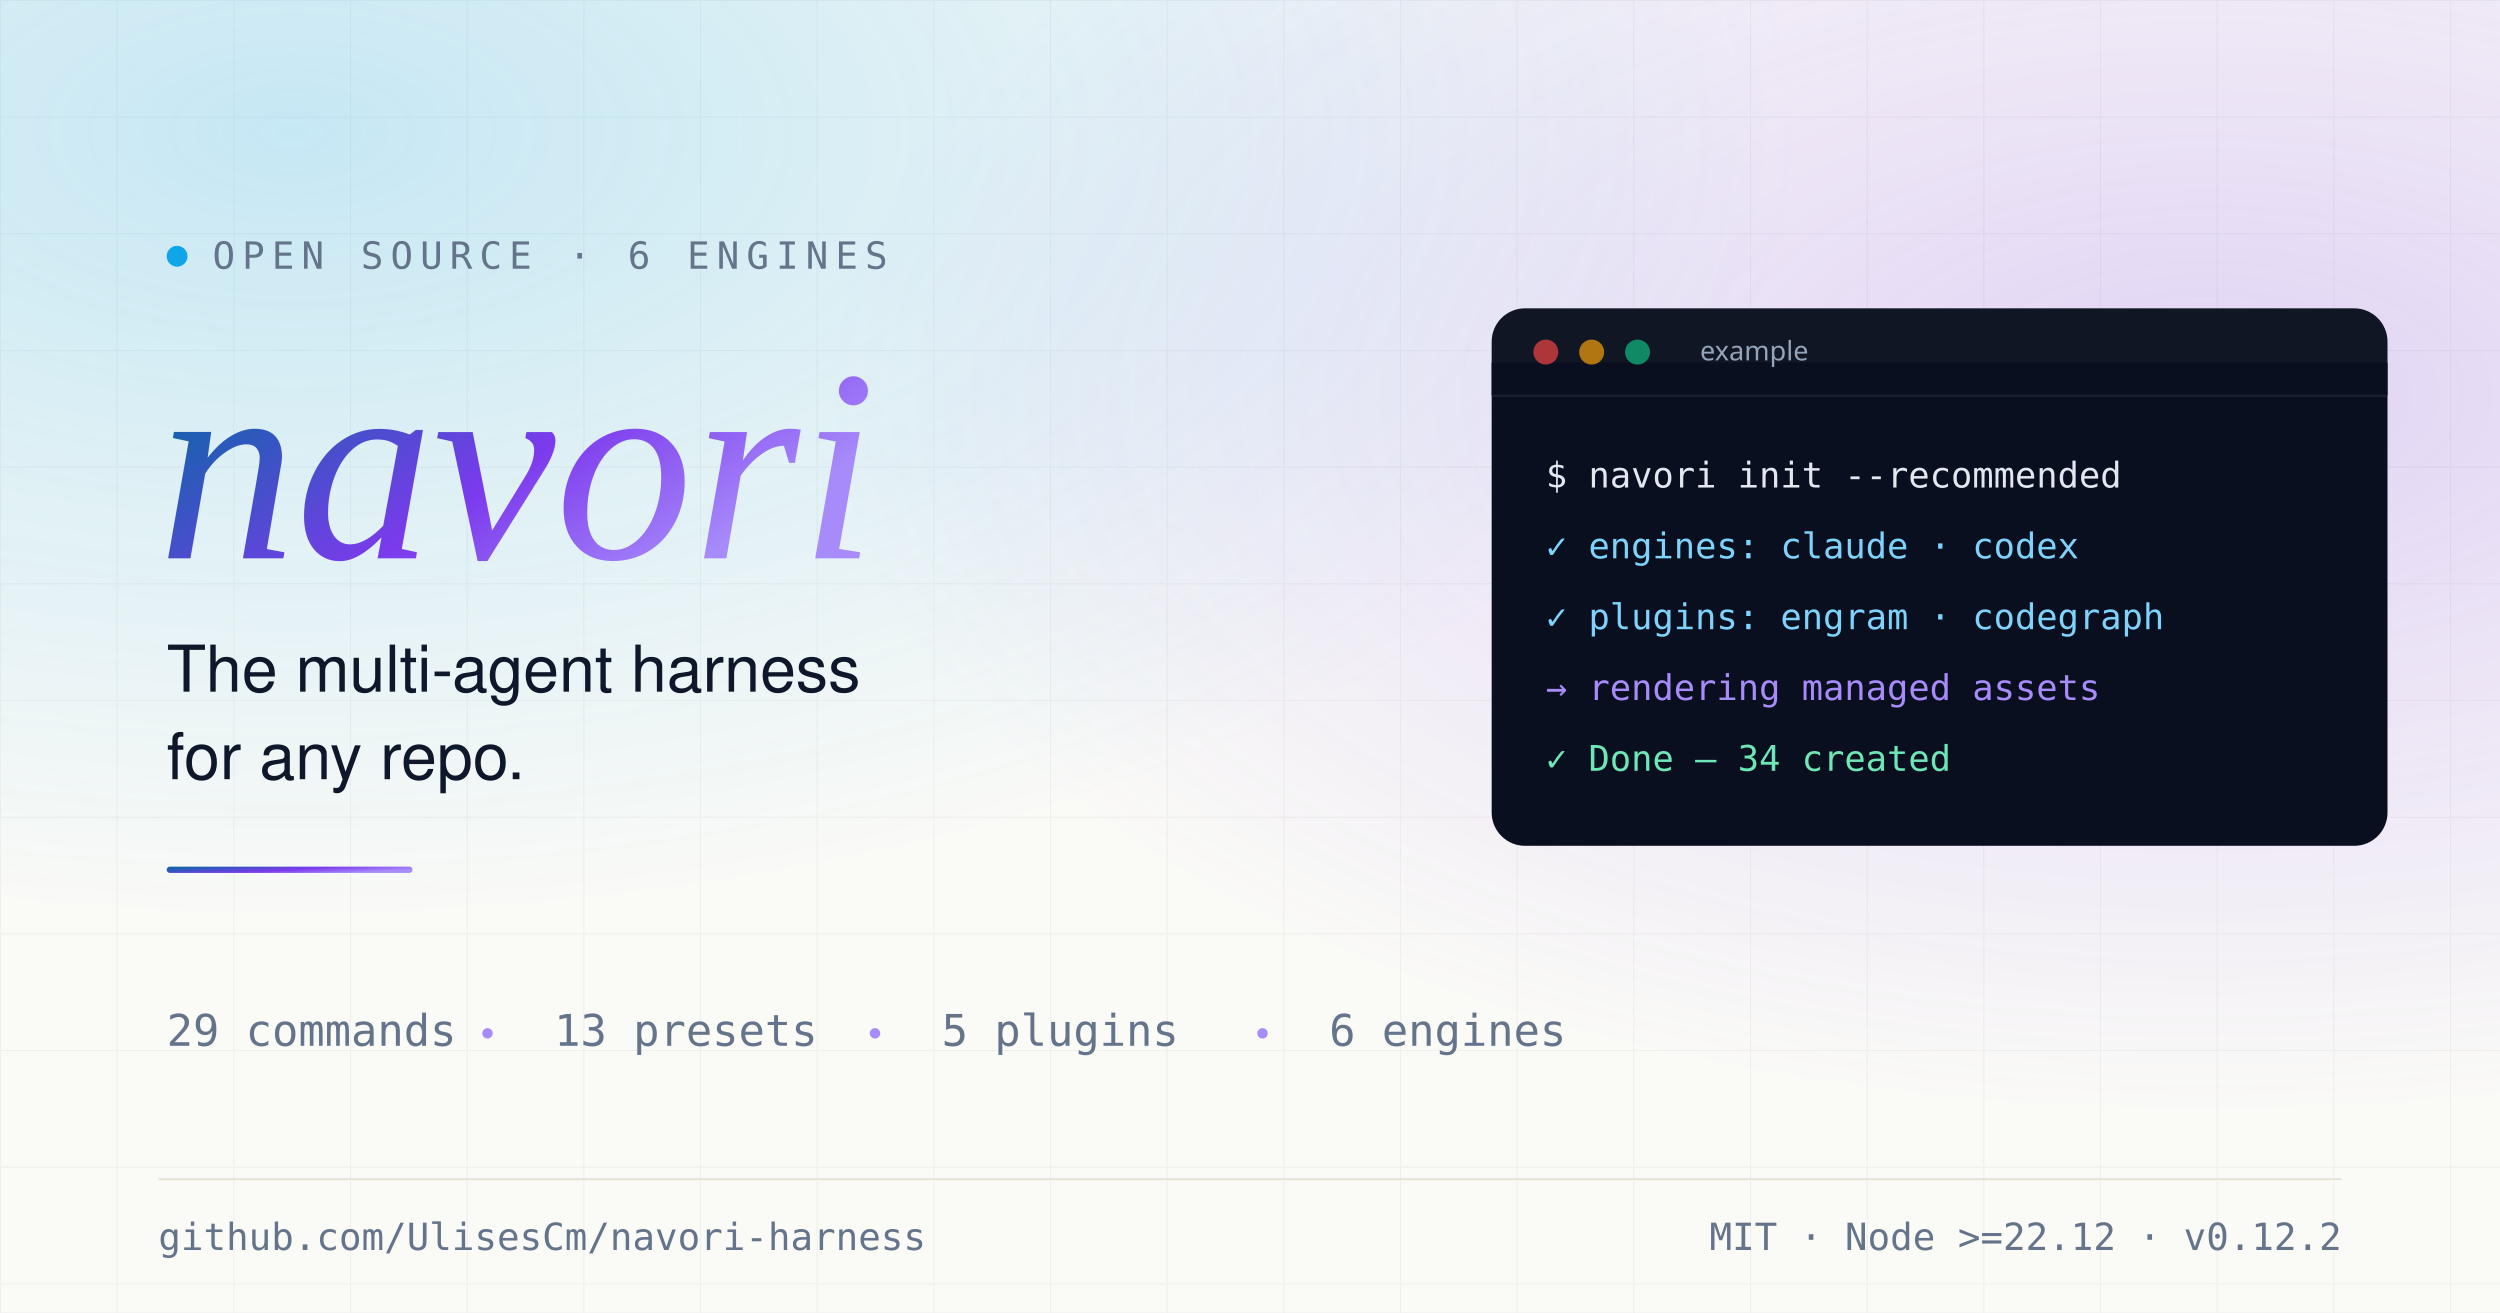
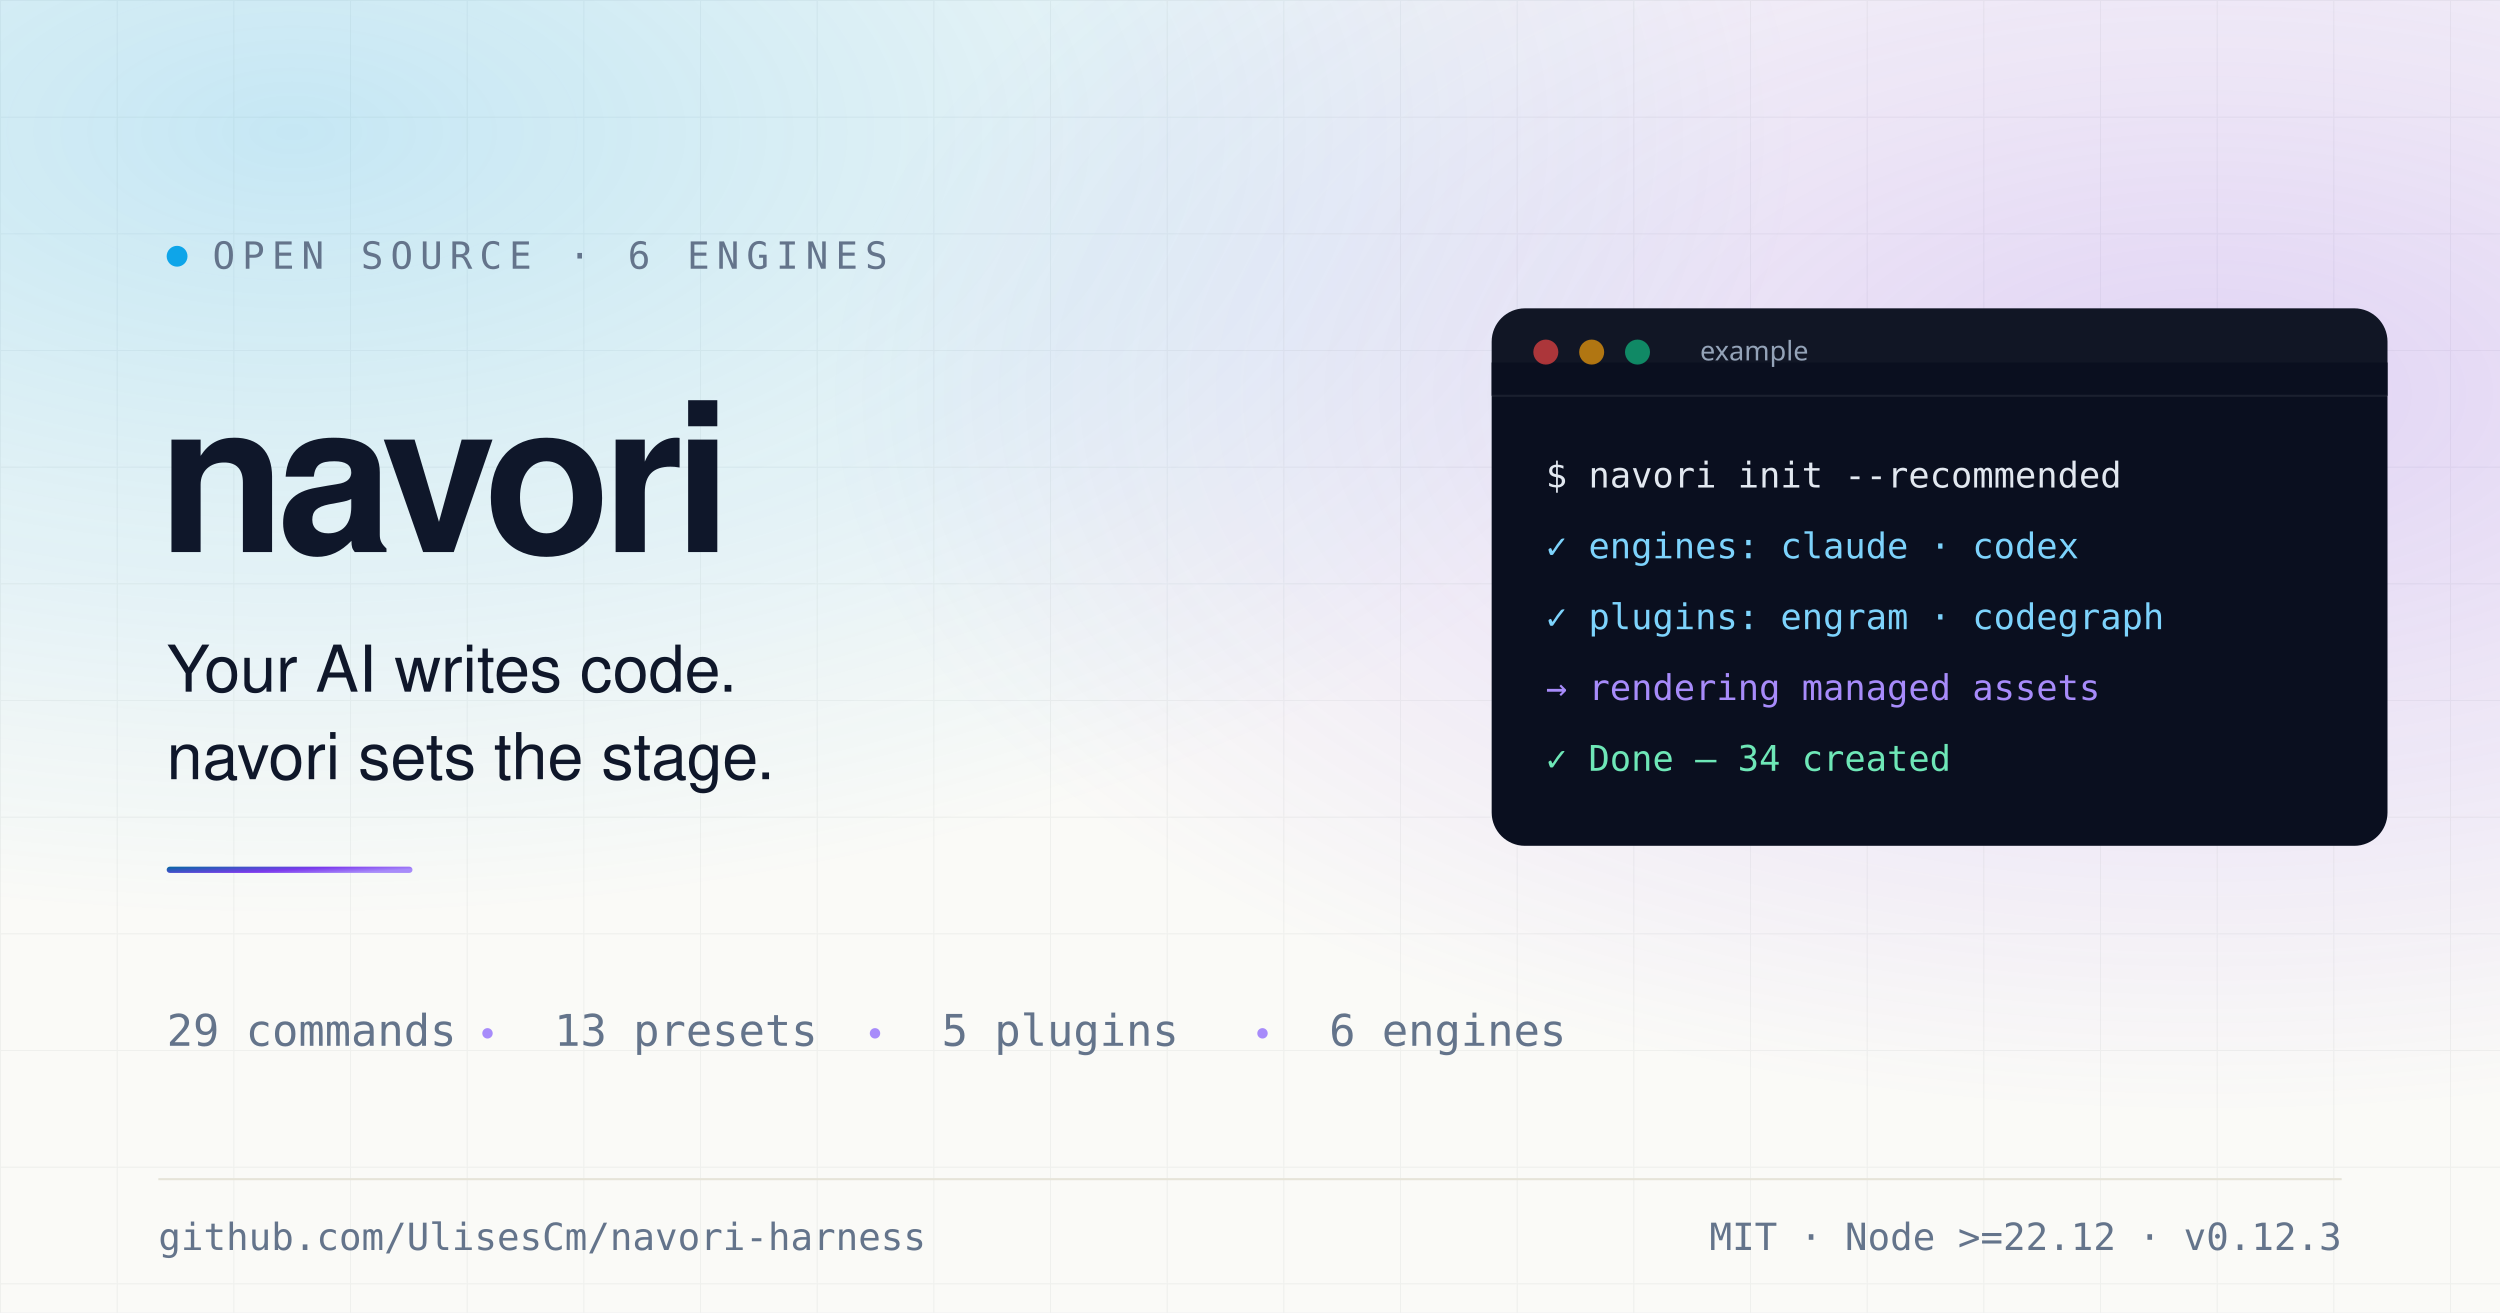
<svg xmlns="http://www.w3.org/2000/svg" width="1200" height="630" viewBox="0 0 1200 630">
  <defs>
    <linearGradient id="word" x1="0" y1="0" x2="1" y2="0.4">
      <stop offset="0%" stop-color="#0369a1" />
      <stop offset="60%" stop-color="#7c3aed" />
      <stop offset="100%" stop-color="#a78bfa" />
    </linearGradient>
    <radialGradient id="glowA" cx="0.12" cy="0.1" r="0.6">
      <stop offset="0%" stop-color="#0ea5e9" stop-opacity="0.22" />
      <stop offset="100%" stop-color="#0ea5e9" stop-opacity="0" />
    </radialGradient>
    <radialGradient id="glowB" cx="0.88" cy="0.3" r="0.55">
      <stop offset="0%" stop-color="#7c3aed" stop-opacity="0.2" />
      <stop offset="100%" stop-color="#7c3aed" stop-opacity="0" />
    </radialGradient>
    <pattern id="grid" width="56" height="56" patternUnits="userSpaceOnUse">
      <path d="M 56 0 L 0 0 0 56" fill="none" stroke="#0f172a" stroke-opacity="0.045" stroke-width="1" />
    </pattern>
  </defs>
  <rect width="1200" height="630" fill="#fafaf7" />
  <rect width="1200" height="630" fill="url(#grid)" />
  <rect width="1200" height="630" fill="url(#glowA)" />
  <rect width="1200" height="630" fill="url(#glowB)" />
  <g transform="translate(76, 0)">
    <g transform="translate(0, 132)">
      <circle cx="9" cy="-9" r="5" fill="#0ea5e9" />
      <text x="26" y="-3" font-family="ui-monospace, monospace" font-size="18" letter-spacing="3.4" fill="#64748b">OPEN SOURCE · 6 ENGINES</text>
    </g>
-     <text x="0" y="268" font-family="Georgia, 'Times New Roman', serif" font-style="italic" font-size="132" fill="url(#word)">navori</text>
+     <text x="0" y="265" font-family="Helvetica, Arial, sans-serif" font-size="100" font-weight="600" letter-spacing="-4" fill="#0f172a">navori</text>
    <g font-family="Helvetica, Arial, sans-serif" font-size="31" font-weight="500" fill="#0f172a">
-       <text x="4" y="332">The multi-agent harness</text>
-       <text x="4" y="374">for any repo.</text>
+       <text x="4" y="332">Your AI writes code.</text>
+       <text x="4" y="374">navori sets the stage.</text>
    </g>
    <rect x="4" y="416" width="118" height="3" rx="1.5" fill="url(#word)" />
  </g>
  <g transform="translate(716, 148)">
    <rect x="0" y="0" width="430" height="258" rx="16" fill="#0a0f1f" />
    <rect x="0" y="0" width="430" height="42" rx="16" fill="#ffffff" fill-opacity="0.03" />
    <rect x="0" y="26" width="430" height="16" fill="#0a0f1f" />
    <line x1="0" y1="42" x2="430" y2="42" stroke="#ffffff" stroke-opacity="0.07" />
    <circle cx="26" cy="21" r="6" fill="#ef4444" fill-opacity="0.7" />
    <circle cx="48" cy="21" r="6" fill="#f59e0b" fill-opacity="0.7" />
    <circle cx="70" cy="21" r="6" fill="#10b981" fill-opacity="0.7" />
    <text x="100" y="25" font-family="sans-serif" font-size="13" fill="#94a3b8">example</text>
    <g font-family="ui-monospace, monospace" font-size="17">
      <text x="26" y="86" fill="#e2e8f0">$ navori init --recommended</text>
      <text x="26" y="120" fill="#7dd3fc">✓ engines: claude · codex</text>
      <text x="26" y="154" fill="#7dd3fc">✓ plugins: engram · codegraph</text>
      <text x="26" y="188" fill="#a78bfa">→ rendering managed assets</text>
      <text x="26" y="222" fill="#6ee7b7">✓ Done — 34 created</text>
    </g>
  </g>
  <g transform="translate(80, 502)" font-family="ui-monospace, monospace" font-size="21" fill="#64748b">
    <text x="0" y="0">29 commands</text>
    <circle cx="154" cy="-6" r="2.5" fill="#a78bfa" />
    <text x="186" y="0">13 presets</text>
    <circle cx="340" cy="-6" r="2.5" fill="#a78bfa" />
    <text x="372" y="0">5 plugins</text>
    <circle cx="526" cy="-6" r="2.5" fill="#a78bfa" />
    <text x="558" y="0">6 engines</text>
  </g>
  <line x1="76" y1="566" x2="1124" y2="566" stroke="#e6e4d8" />
  <text x="76" y="600" font-family="ui-monospace, monospace" font-size="18" fill="#64748b">
    github.com/UlisesCm/navori-harness
  </text>
-   <text x="1124" y="600" text-anchor="end" font-family="ui-monospace, monospace" font-size="18" fill="#64748b">MIT · Node &gt;=22.12 · v0.12.2</text>
+   <text x="1124" y="600" text-anchor="end" font-family="ui-monospace, monospace" font-size="18" fill="#64748b">MIT · Node &gt;=22.12 · v0.12.3</text>
</svg>
